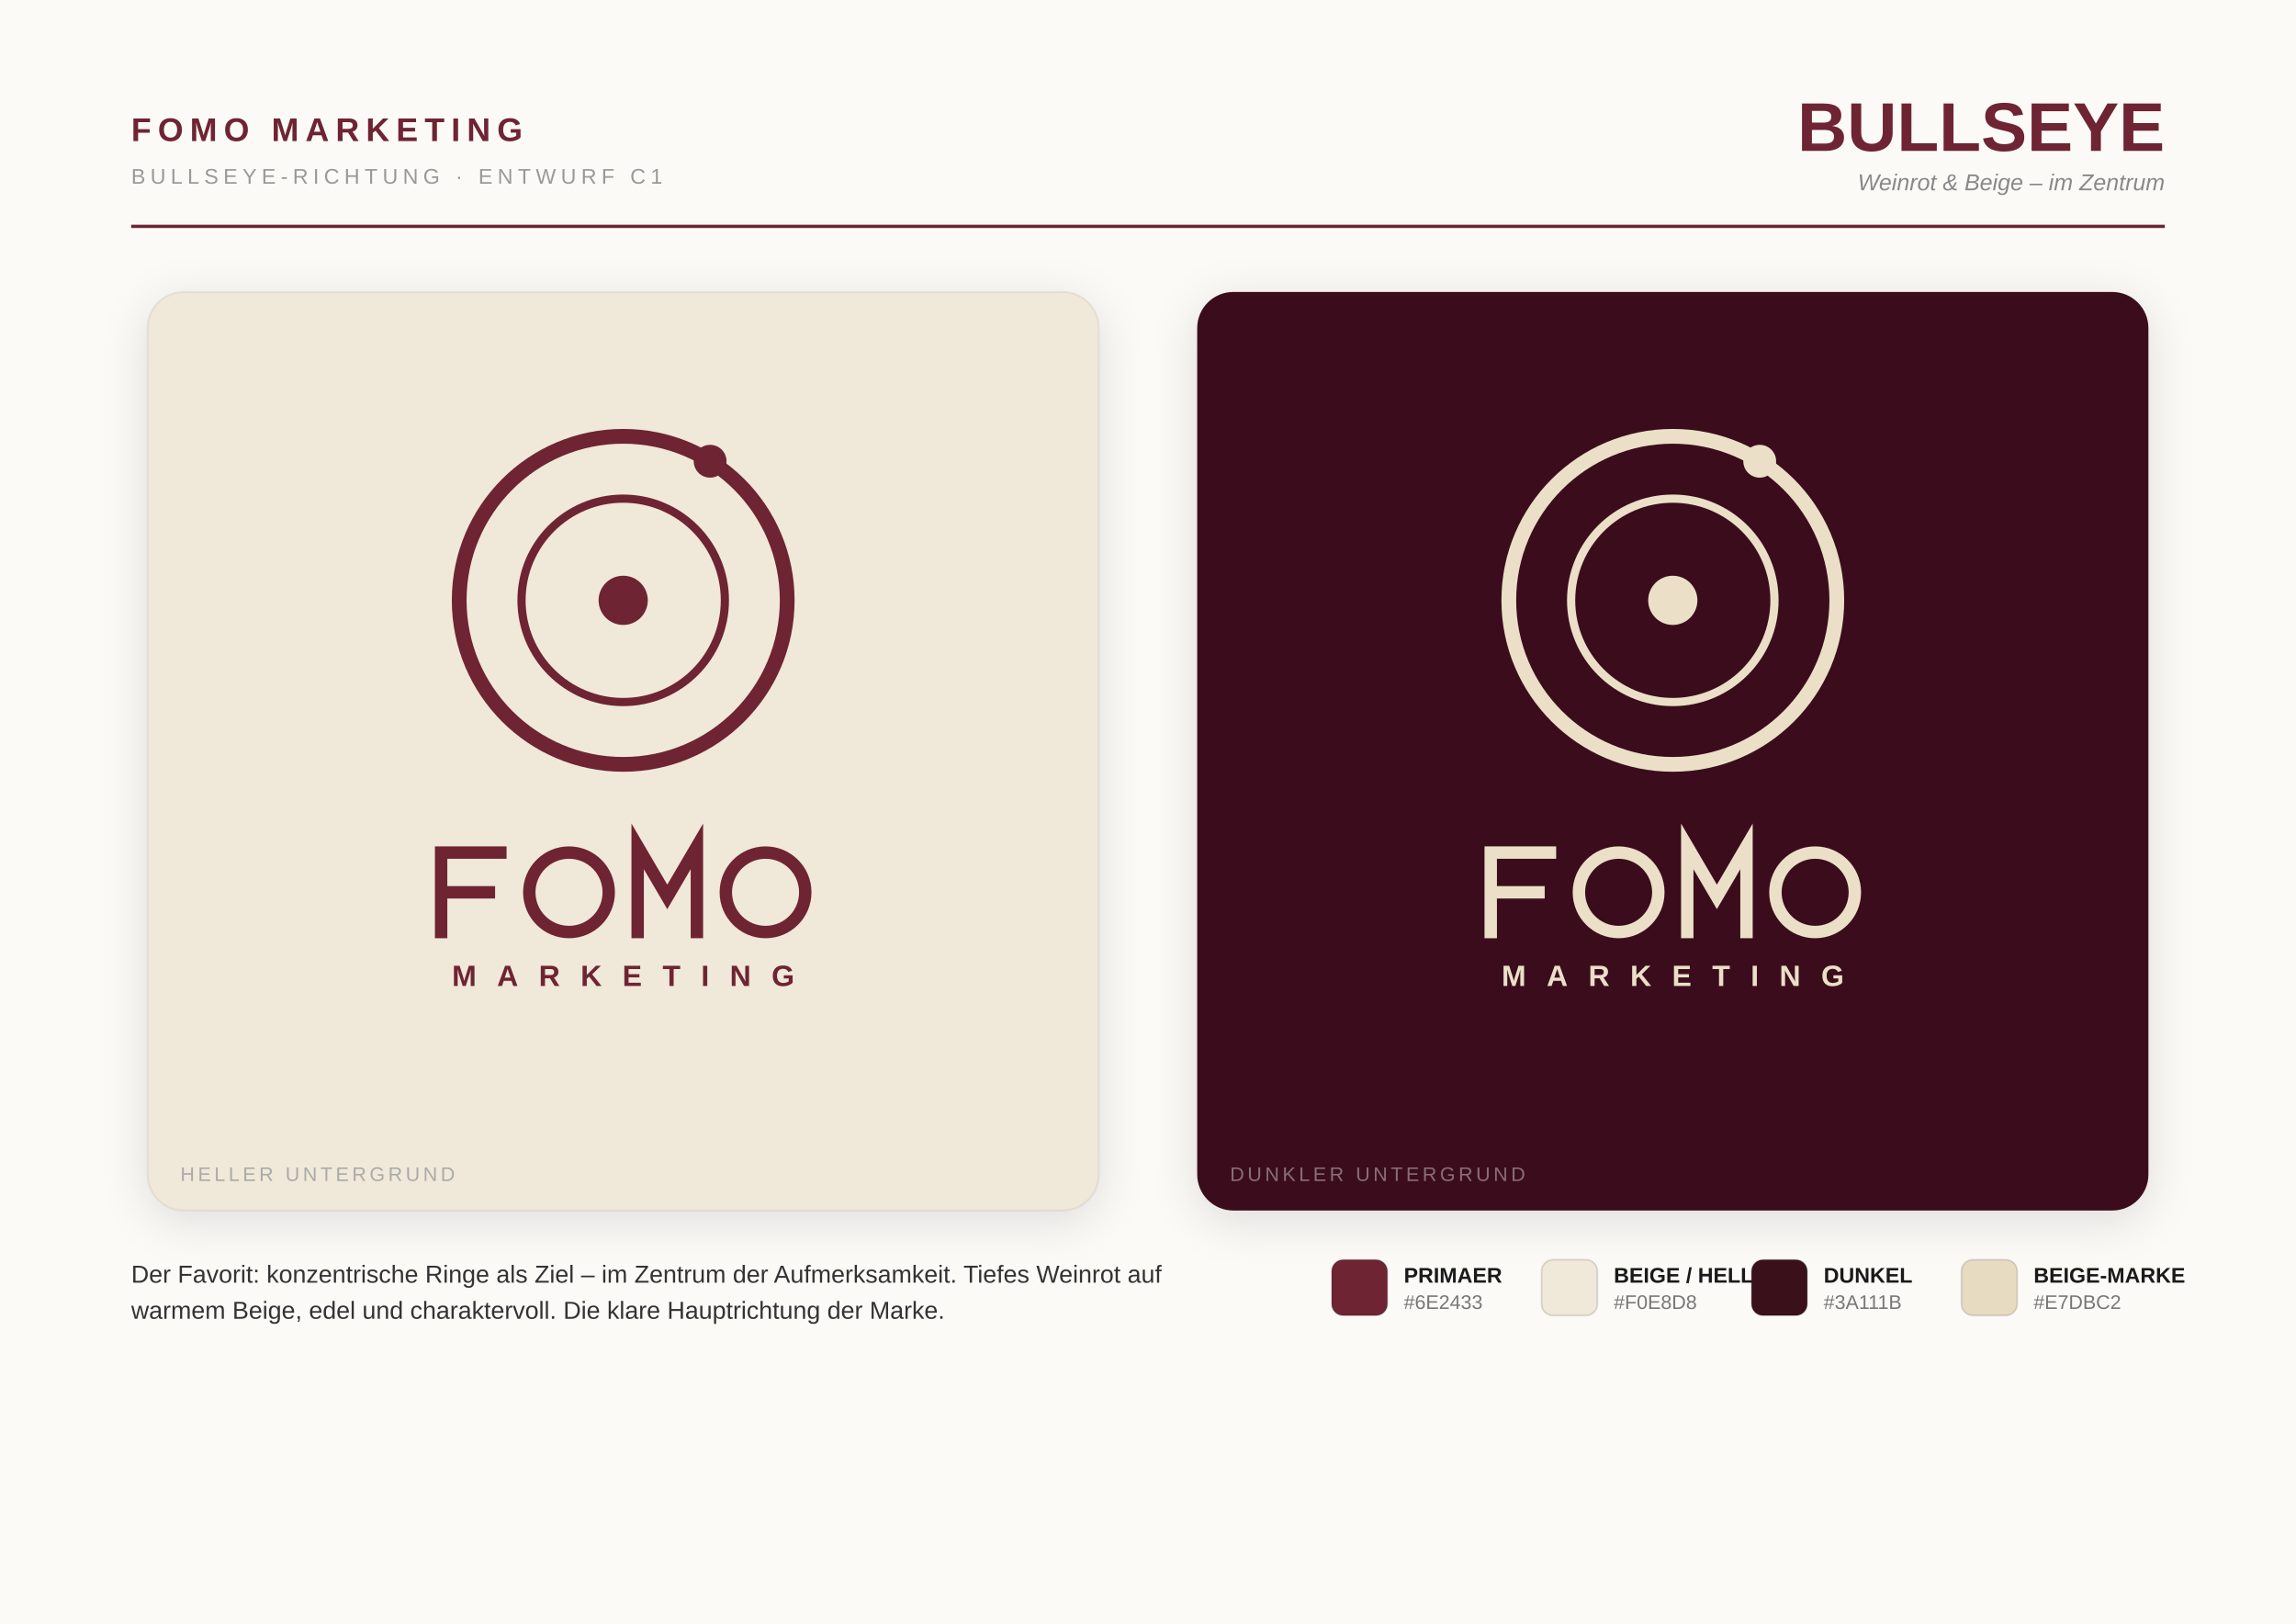
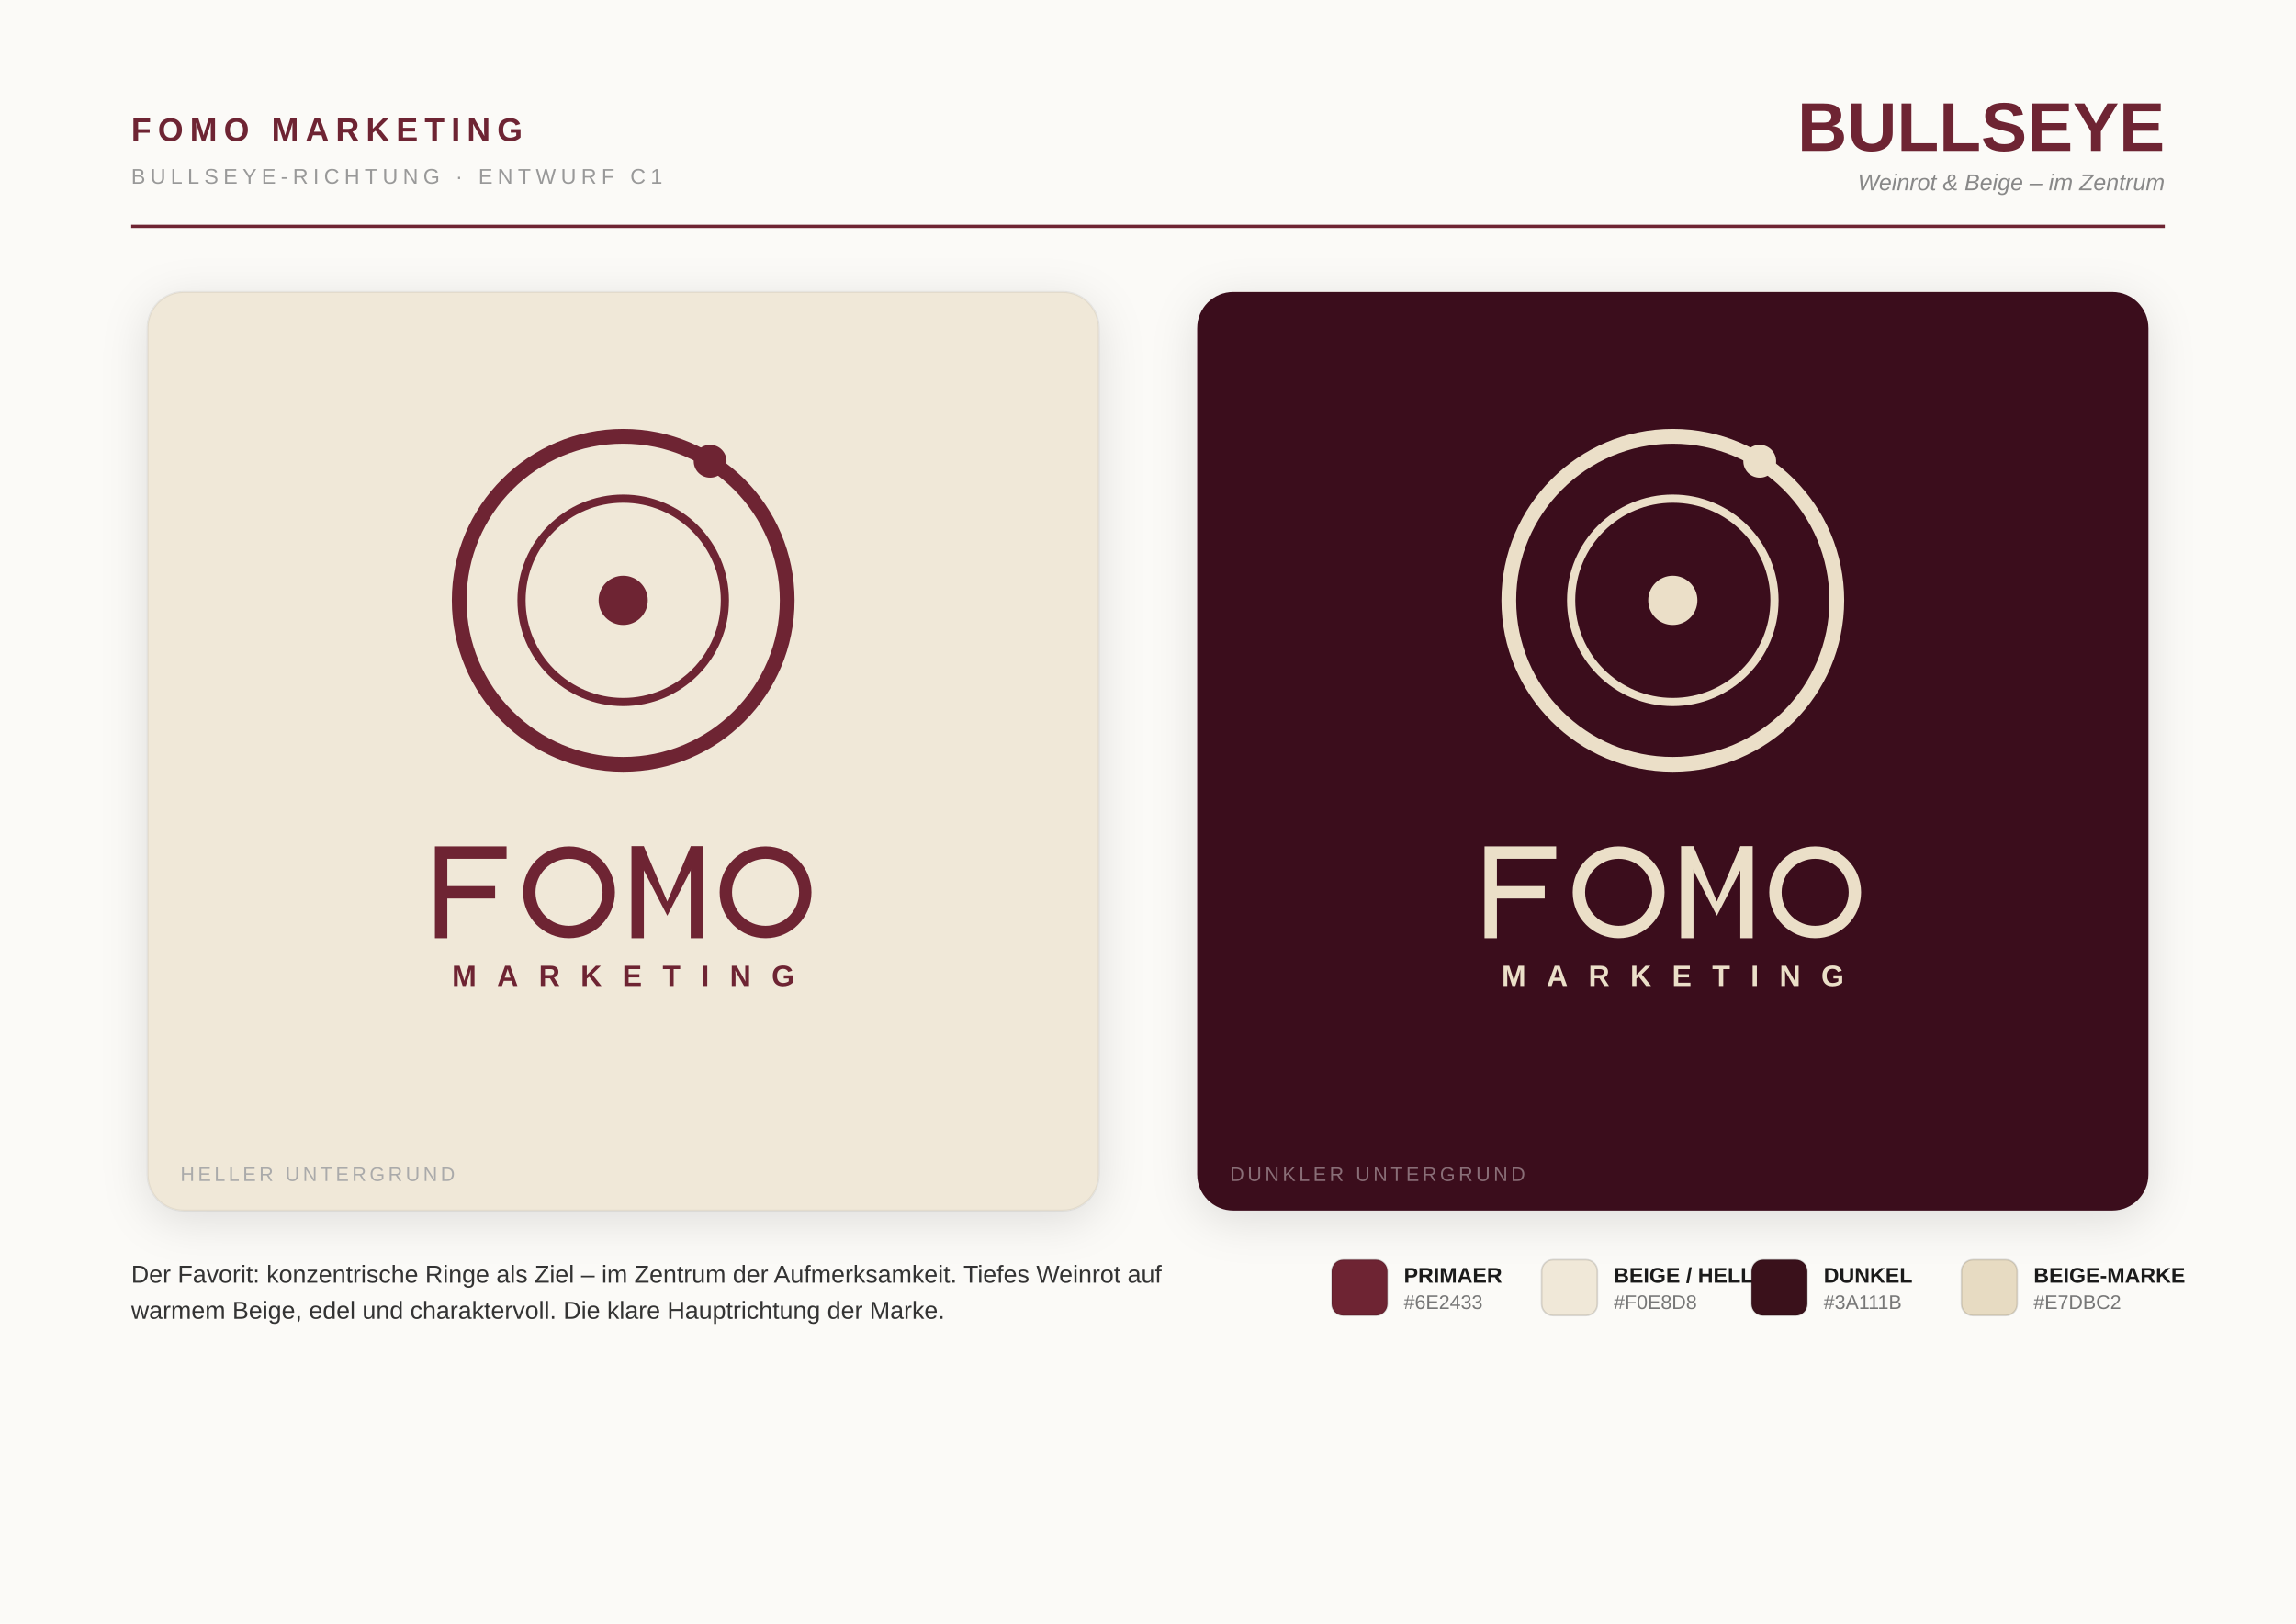
<svg xmlns="http://www.w3.org/2000/svg" width="1400" height="990" viewBox="0 0 1400 990">
  <defs>
    <filter id="soft" x="-20%" y="-20%" width="140%" height="140%">
      <feDropShadow dx="0" dy="6" stdDeviation="14" flood-color="#000" flood-opacity="0.12" />
    </filter>
  </defs>
  <rect width="1400" height="990" fill="#FBFAF7" />
  <text x="80" y="86" font-family="Liberation Sans, Arial, DejaVu Sans, sans-serif" font-size="20" font-weight="800" letter-spacing="4" fill="#6E2433">FOMO MARKETING</text>
  <text x="80" y="112" font-family="Liberation Sans, Arial, DejaVu Sans, sans-serif" font-size="13" letter-spacing="3" fill="#999">BULLSEYE-RICHTUNG · ENTWURF C1</text>
  <text x="1320" y="92" font-family="Liberation Sans, Arial, DejaVu Sans, sans-serif" font-size="42" font-weight="800" text-anchor="end" fill="#6E2433">BULLSEYE</text>
  <text x="1320" y="116" font-family="Liberation Sans, Arial, DejaVu Sans, sans-serif" font-size="14" font-style="italic" text-anchor="end" fill="#888">Weinrot &amp; Beige – im Zentrum</text>
  <line x1="80" y1="138" x2="1320" y2="138" stroke="#6E2433" stroke-width="2" />
  <rect x="90" y="178" width="580" height="560" rx="22" fill="#F0E8D8" stroke="#0000000f" stroke-width="1.2" filter="url(#soft)" />
  <rect x="730" y="178" width="580" height="560" rx="22" fill="#3A111B" filter="url(#soft)" />
  <g transform="translate(380.0 366.0) scale(1.0) translate(-380.0 -458.0)">
    <circle cx="380.0" cy="458.0" r="100.0" fill="none" stroke="#6E2433" stroke-width="9.0" />
    <circle cx="380.0" cy="458.0" r="62.0" fill="none" stroke="#6E2433" stroke-width="5.0" />
    <circle cx="380.0" cy="458.0" r="15.0" fill="#6E2433" />
    <circle cx="433.0" cy="373.2" r="10.0" fill="#6E2433" />
  </g>
  <path fill="none" stroke="#6E2433" stroke-width="7.56" stroke-linecap="butt" stroke-linejoin="miter" stroke-miterlimit="8" d="M 268.98 516.00 L 268.98 572.00 M 268.98 519.78 L 308.88 519.78 M 268.98 544.00 L 301.89 544.00" />
  <circle cx="346.96" cy="544.00" r="24.22" fill="none" stroke="#6E2433" stroke-width="7.56" stroke-linecap="butt" stroke-linejoin="miter" stroke-miterlimit="8" />
-   <path fill="none" stroke="#6E2433" stroke-width="7.56" stroke-linecap="butt" stroke-linejoin="miter" stroke-miterlimit="8" d="M 388.82 572.00 L 388.82 516.00 L 406.88 546.80 L 424.94 516.00 L 424.94 572.00" />
+   <rect x="385.04" y="516.00" width="7.56" height="56.00" fill="#6E2433" />
+   <rect x="421.16" y="516.00" width="7.56" height="56.00" fill="#6E2433" />
+   <path fill="#6E2433" d="M 385.04 516.00 L 392.60 516.00 L 406.88 549.60 L 421.16 516.00 L 428.72 516.00 L 406.88 558.29 Z" />
  <circle cx="466.80" cy="544.00" r="24.22" fill="none" stroke="#6E2433" stroke-width="7.56" stroke-linecap="butt" stroke-linejoin="miter" stroke-miterlimit="8" />
  <text x="380.00" y="601.12" font-family="Liberation Sans, Arial, DejaVu Sans, sans-serif" font-size="17.92" font-weight="600" letter-spacing="12.54" text-anchor="middle" fill="#6E2433">MARKETING</text>
  <g transform="translate(1020.0 366.0) scale(1.0) translate(-1020.0 -458.0)">
    <circle cx="1020.0" cy="458.0" r="100.0" fill="none" stroke="#EBDFC8" stroke-width="9.0" />
    <circle cx="1020.0" cy="458.0" r="62.0" fill="none" stroke="#EBDFC8" stroke-width="5.0" />
    <circle cx="1020.0" cy="458.0" r="15.0" fill="#EBDFC8" />
    <circle cx="1073.0" cy="373.2" r="10.0" fill="#EBDFC8" />
  </g>
  <path fill="none" stroke="#EBDFC8" stroke-width="7.56" stroke-linecap="butt" stroke-linejoin="miter" stroke-miterlimit="8" d="M 908.98 516.00 L 908.98 572.00 M 908.98 519.78 L 948.88 519.78 M 908.98 544.00 L 941.89 544.00" />
  <circle cx="986.96" cy="544.00" r="24.22" fill="none" stroke="#EBDFC8" stroke-width="7.56" stroke-linecap="butt" stroke-linejoin="miter" stroke-miterlimit="8" />
-   <path fill="none" stroke="#EBDFC8" stroke-width="7.56" stroke-linecap="butt" stroke-linejoin="miter" stroke-miterlimit="8" d="M 1028.82 572.00 L 1028.82 516.00 L 1046.88 546.80 L 1064.94 516.00 L 1064.94 572.00" />
+   <rect x="1025.04" y="516.00" width="7.56" height="56.00" fill="#EBDFC8" />
+   <rect x="1061.16" y="516.00" width="7.56" height="56.00" fill="#EBDFC8" />
+   <path fill="#EBDFC8" d="M 1025.04 516.00 L 1032.60 516.00 L 1046.88 549.60 L 1061.16 516.00 L 1068.72 516.00 L 1046.88 558.29 Z" />
  <circle cx="1106.80" cy="544.00" r="24.22" fill="none" stroke="#EBDFC8" stroke-width="7.56" stroke-linecap="butt" stroke-linejoin="miter" stroke-miterlimit="8" />
  <text x="1020.00" y="601.12" font-family="Liberation Sans, Arial, DejaVu Sans, sans-serif" font-size="17.92" font-weight="600" letter-spacing="12.54" text-anchor="middle" fill="#EBDFC8">MARKETING</text>
  <text x="110" y="720" font-family="Liberation Sans, Arial, DejaVu Sans, sans-serif" font-size="12" letter-spacing="2" fill="#aaa">HELLER UNTERGRUND</text>
  <text x="750" y="720" font-family="Liberation Sans, Arial, DejaVu Sans, sans-serif" font-size="12" letter-spacing="2" fill="#ffffff66">DUNKLER UNTERGRUND</text>
  <text x="80" y="782" font-family="Liberation Sans, Arial, DejaVu Sans, sans-serif" font-size="15" fill="#333">Der Favorit: konzentrische Ringe als Ziel – im Zentrum der Aufmerksamkeit. Tiefes Weinrot auf</text>
  <text x="80" y="804" font-family="Liberation Sans, Arial, DejaVu Sans, sans-serif" font-size="15" fill="#333">warmem Beige, edel und charaktervoll. Die klare Hauptrichtung der Marke.</text>
  <rect x="812" y="768" width="34" height="34" rx="7" fill="#6E2433" stroke="#00000022" stroke-width="1" />
  <text x="856" y="782" font-family="Liberation Sans, Arial, DejaVu Sans, sans-serif" font-size="13" font-weight="700" fill="#1a1a1a">PRIMAER</text>
  <text x="856" y="798" font-family="Liberation Sans, Arial, DejaVu Sans, sans-serif" font-size="12" fill="#777">#6E2433</text>
  <rect x="940" y="768" width="34" height="34" rx="7" fill="#F0E8D8" stroke="#00000022" stroke-width="1" />
  <text x="984" y="782" font-family="Liberation Sans, Arial, DejaVu Sans, sans-serif" font-size="13" font-weight="700" fill="#1a1a1a">BEIGE / HELL</text>
  <text x="984" y="798" font-family="Liberation Sans, Arial, DejaVu Sans, sans-serif" font-size="12" fill="#777">#F0E8D8</text>
  <rect x="1068" y="768" width="34" height="34" rx="7" fill="#3A111B" stroke="#00000022" stroke-width="1" />
  <text x="1112" y="782" font-family="Liberation Sans, Arial, DejaVu Sans, sans-serif" font-size="13" font-weight="700" fill="#1a1a1a">DUNKEL</text>
  <text x="1112" y="798" font-family="Liberation Sans, Arial, DejaVu Sans, sans-serif" font-size="12" fill="#777">#3A111B</text>
  <rect x="1196" y="768" width="34" height="34" rx="7" fill="#E7DBC2" stroke="#00000022" stroke-width="1" />
  <text x="1240" y="782" font-family="Liberation Sans, Arial, DejaVu Sans, sans-serif" font-size="13" font-weight="700" fill="#1a1a1a">BEIGE-MARKE</text>
  <text x="1240" y="798" font-family="Liberation Sans, Arial, DejaVu Sans, sans-serif" font-size="12" fill="#777">#E7DBC2</text>
</svg>
